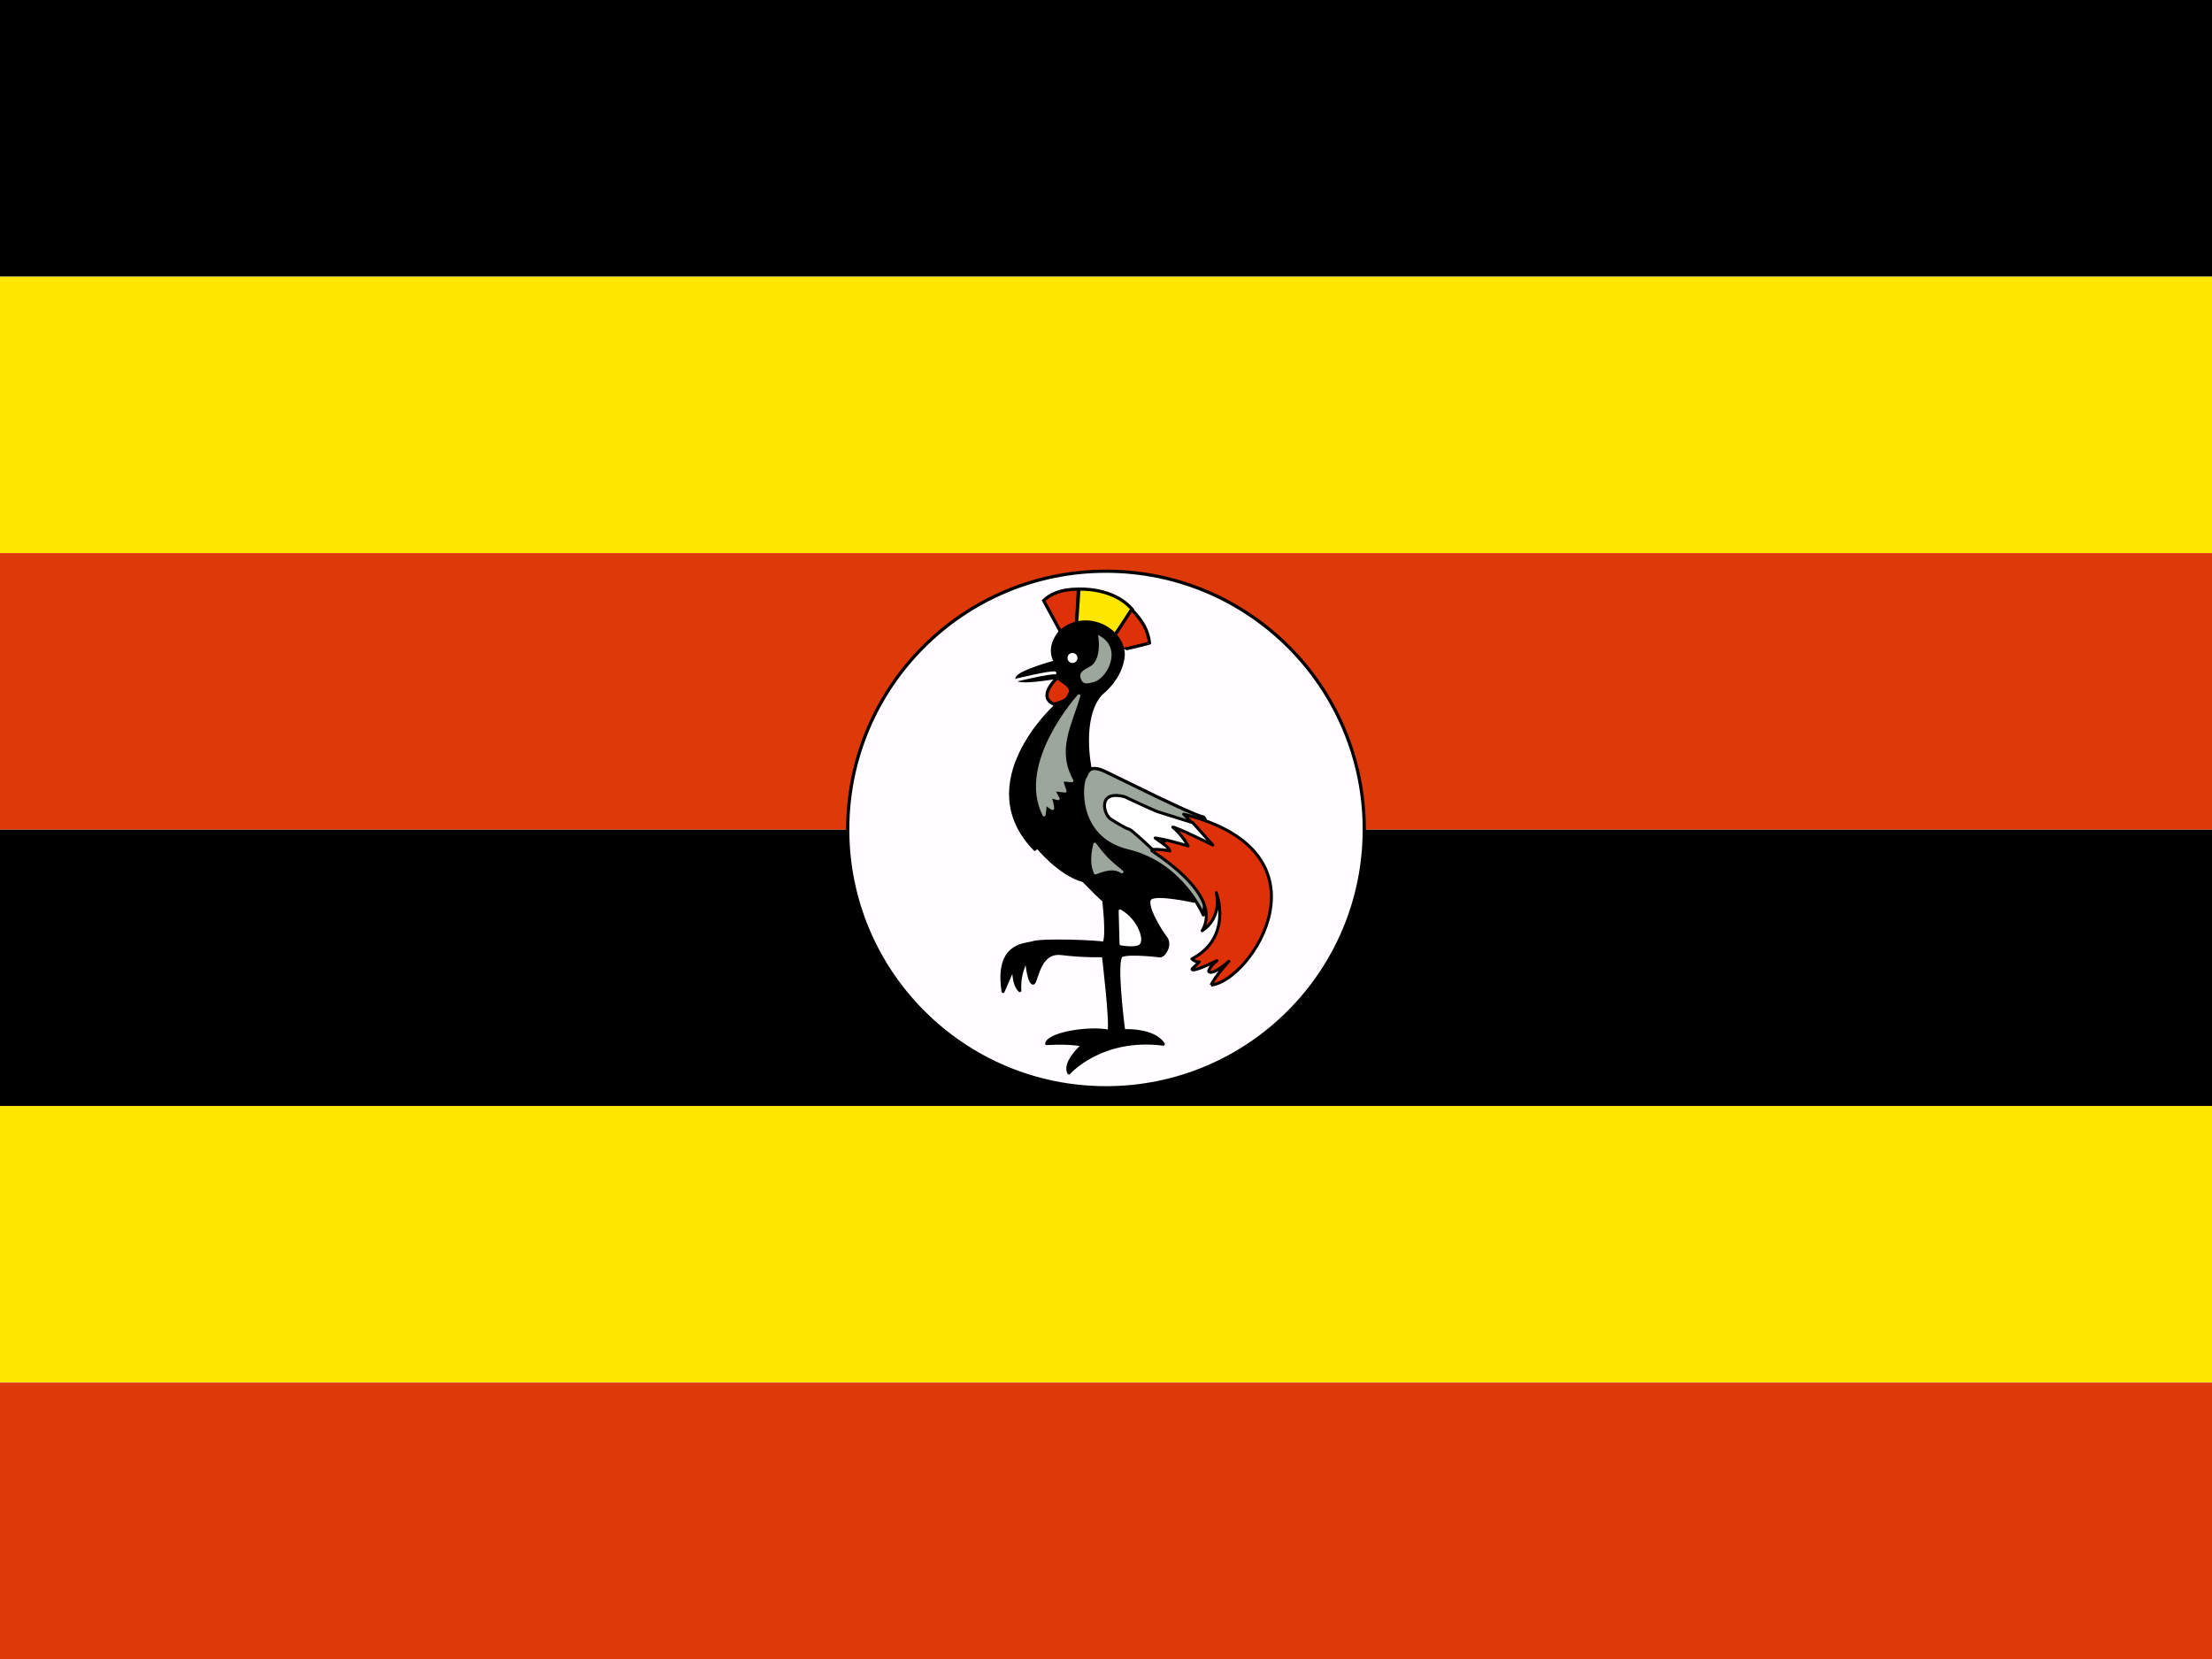
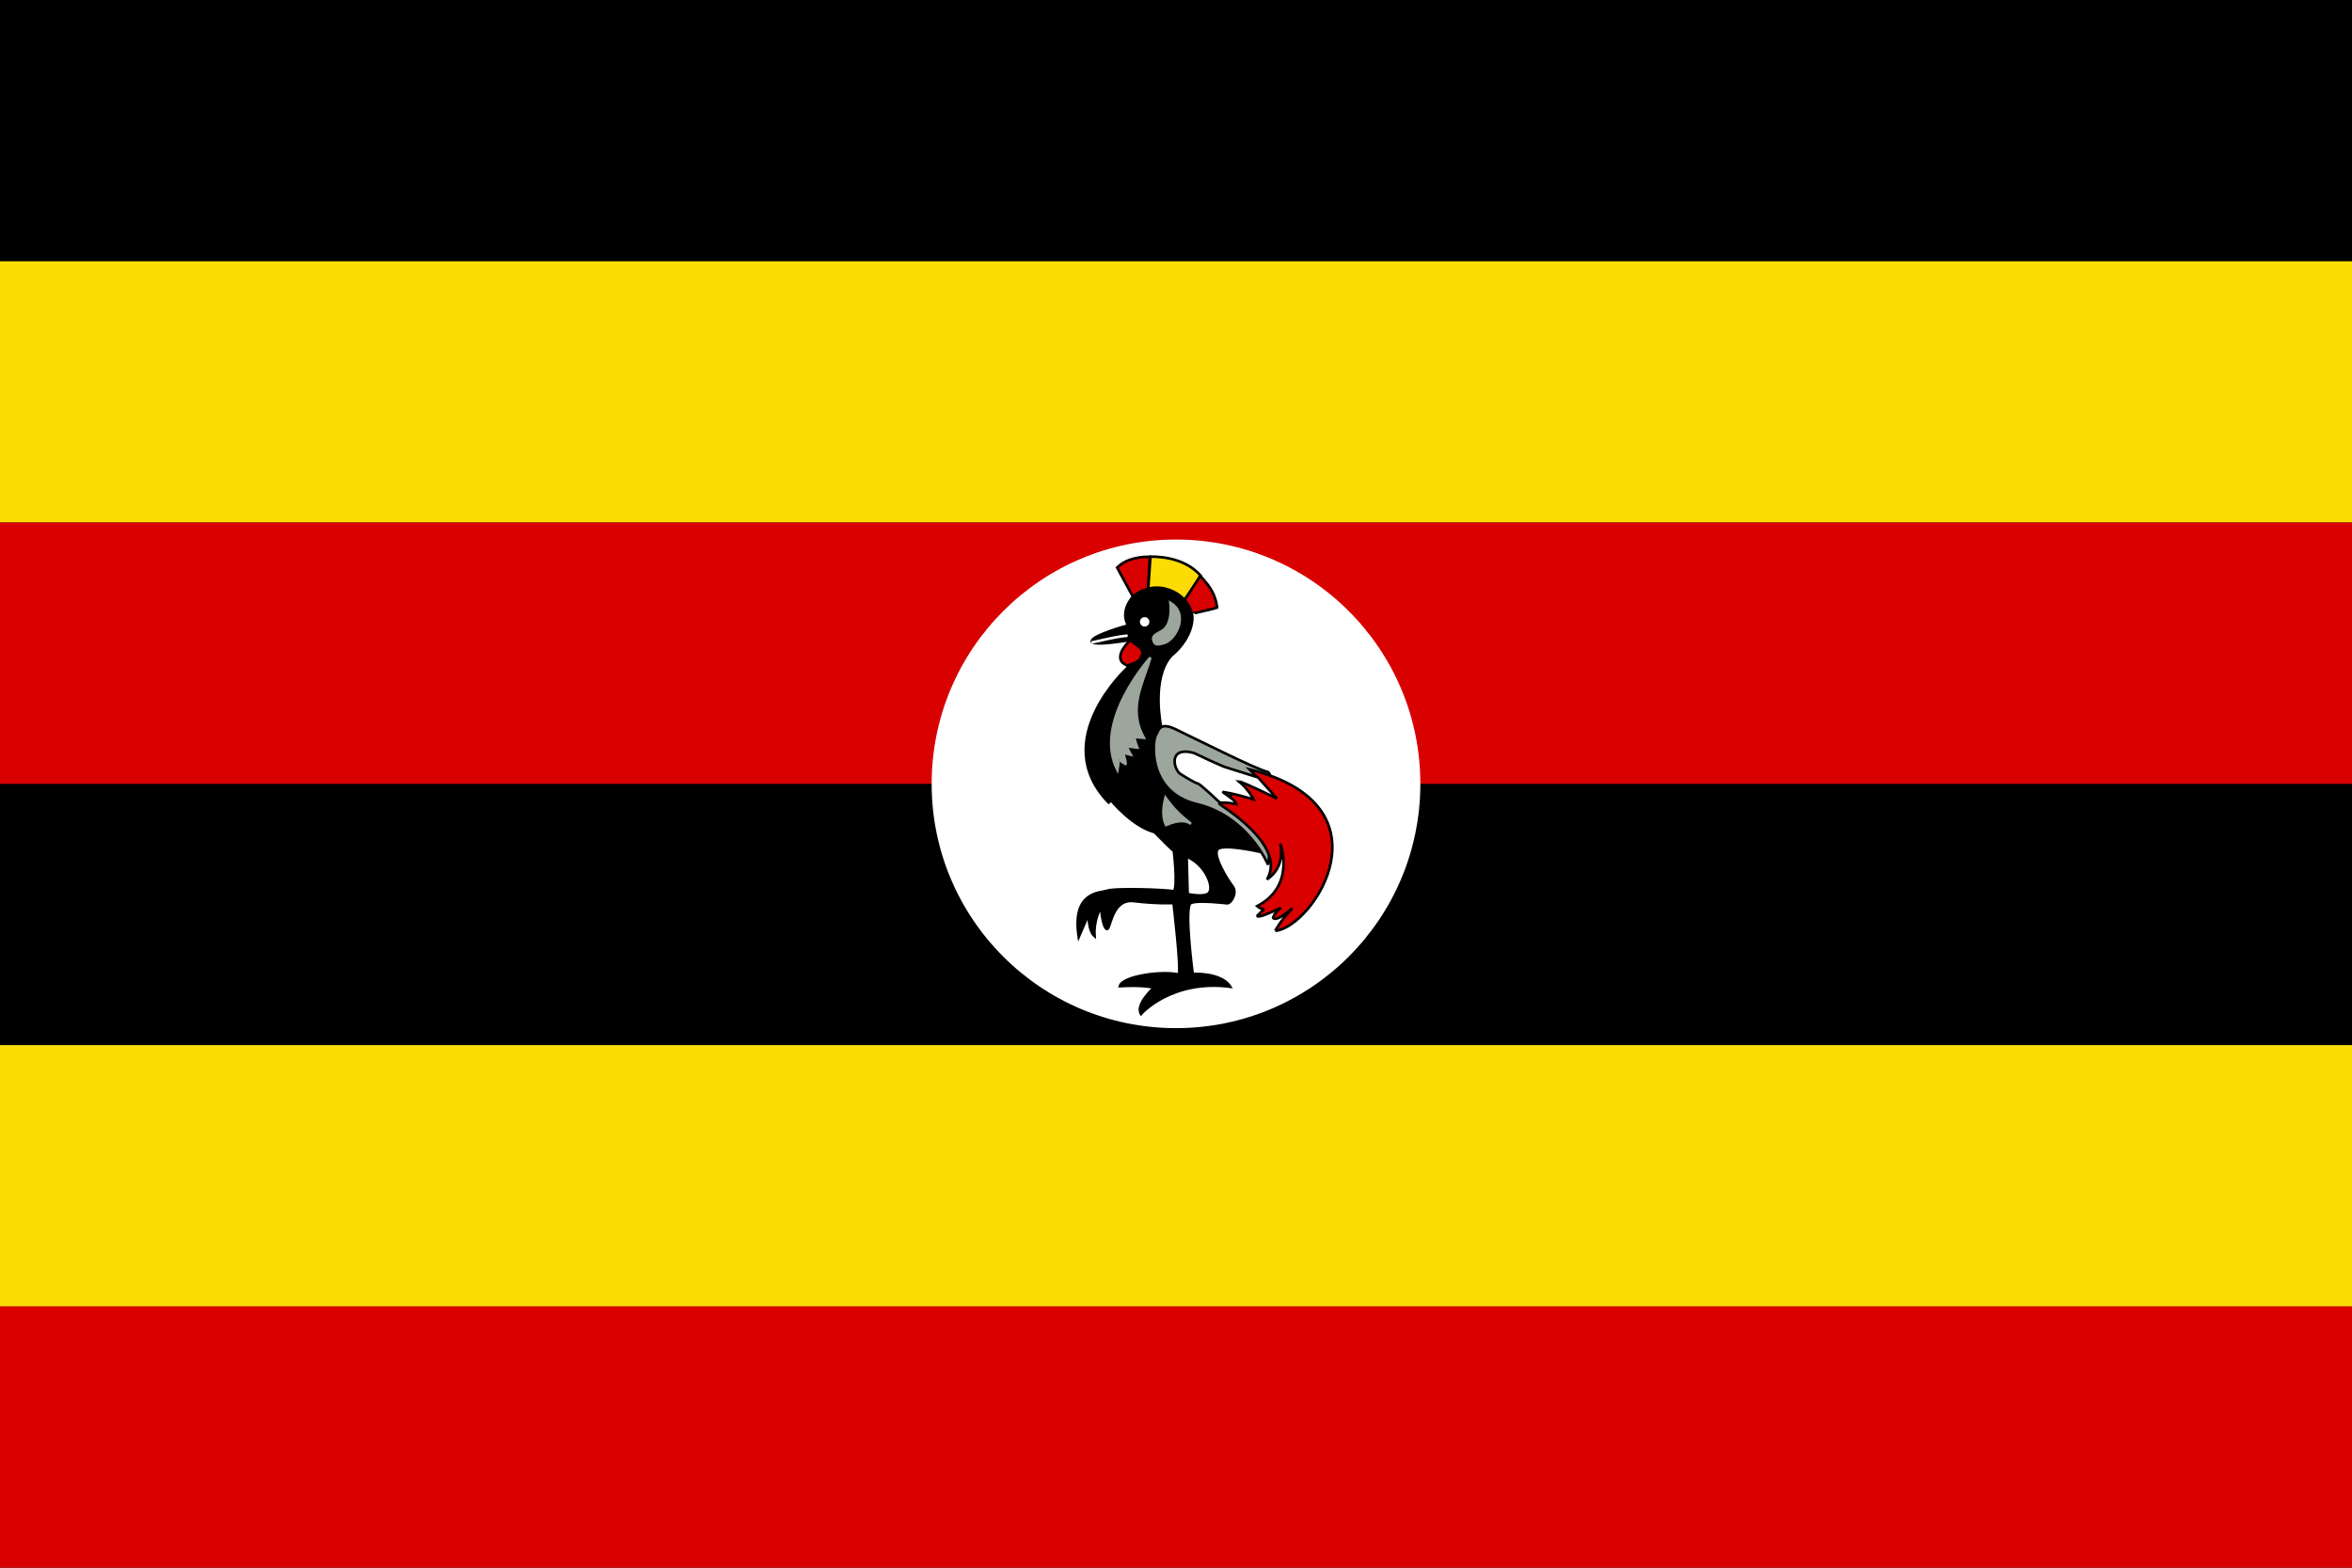
- <svg xmlns="http://www.w3.org/2000/svg" id="svg548" version="1.1" viewBox="0 0 640 480">
-   <defs id="defs550">
-     <clipPath id="clipPath4987" clipPathUnits="userSpaceOnUse">
-       <rect id="rect4989" fill-opacity=".67" height="512" width="682.67" y="0" x="-85.333" />
-     </clipPath>
-   </defs>
-   <g id="flag" transform="matrix(.9375 0 0 .9375 80 -.000021009)" clip-path="url(#clipPath4987)">
-     <rect id="rect585" fill-rule="evenodd" height="85.321" width="768" y="341.36" x="-128" stroke-width="1pt" fill="#ffe700" />
-     <rect id="rect586" fill-rule="evenodd" height="85.321" width="768" y="256" x="-128" stroke-width="1pt" />
-     <rect id="rect587" fill-rule="evenodd" height="85.321" width="768" y="170.68" x="-128" stroke-width="1pt" fill="#de3908" />
-     <rect id="rect588" fill-rule="evenodd" height="85.321" width="768" y="85.358" x="-128" stroke-width="1pt" fill="#ffe700" />
-     <rect id="rect589" fill-rule="evenodd" height="85.321" width="768" y="0" x="-128" stroke-width="1pt" />
-     <g id="g568" transform="matrix(.69313 0 0 .69313 -17.787 96.709)">
-       <path id="path567" d="m505 232.31c0 63.513-51.487 115-115 115s-115-51.487-115-115 51.487-115 115-115 115 51.487 115 115z" fill-rule="evenodd" transform="translate(5 -2.5)" stroke="#000" stroke-width="1.067pt" fill="#fffdff" />
-       <path id="path556" d="m374.71 141.65-7.466-13.752c2.881-2.881 7.728-5.108 15.455-5.108 0 0.524-0.786 15.062-0.786 15.062l-7.203 3.798z" fill-rule="evenodd" stroke="#000" stroke-width="1.067pt" fill="#de3108" />
-       <path id="path557" d="m381.91 137.99 1.048-15.193s15.455-0.916 23.837 9.168c0.131-0.131-8.251 11.787-8.251 11.787l-16.634-5.762z" fill-rule="evenodd" stroke="#000" stroke-width="1.067pt" fill="#ffe700" />
-       <path id="path558" d="m398.81 143.62 7.596-11.787c5.108 5.37 7.203 9.168 7.989 14.931 0.131 0.131-12.049 3.012-12.049 2.881s-3.405-5.894-3.536-6.025z" fill-rule="evenodd" stroke="#000" stroke-width="1.067pt" fill="#de3108" />
-       <path id="path565" stroke-linejoin="round" d="m378.51 338.24s14.276-16.372 42.042-12.835c-4.191-6.811-17.681-6.025-17.681-6.025s-4.191-31.826-0.917-33.398 17.157 0.131 17.157 0.131c1.833 0 4.977-4.977 2.489-8.12-2.489-3.144-9.823-15.193-6.811-17.551 3.013-2.357 19.384 1.31 19.384 1.31l-46.233-59.199s-4.715-22.265 4.715-33.005c11.395-9.43 10.216-19.646 9.823-19.515-1.572-10.347-17.288-17.813-27.897-8.251-6.287 7.596-2.096 13.359-2.096 13.359s-16.502 4.453-17.157 7.334c-0.655 2.882 18.598-0.523 18.598-0.523l-1.834 13.228s-37.458 34.052-8.775 63.521c0.262-0.131 0.917-1.31 0.917-1.31s10.085 12.443 20.693 15.193c9.954 10.216 9.038 8.644 9.038 8.644s1.964 16.11 0.131 19.253c-2.489-0.786-27.897-1.702-31.696-0.262-3.405 1.048-16.502 0.393-13.228 21.742 2.488-5.763 4.715-10.871 4.715-10.871s-0.393 7.727 2.751 10.478c-0.524-8.121 3.012-13.621 3.012-13.621s0.655 8.906 2.619 10.215c1.965 1.31 1.965-14.407 12.836-13.097 10.87 1.31 18.729 0.917 18.729 0.917s3.667 30.778 2.488 33.66c-7.859-1.834-26.587 0.786-27.766 5.501 11.001-0.655 16.11 0.654 16.11 0.654s-8.906 7.859-6.156 12.443z" fill-rule="evenodd" stroke="#000" stroke-linecap="round" stroke-width="1.333" />
-       <path id="path552" stroke-linejoin="round" d="m382.92 170.3s-27.256 30.042-15.497 53.031c0.626-3.206 0.353-5.22 0.746-5.089-0.655-0.393 3.38 2.766 3.073 2.151 0.086-1.662-1.229-5.224-1.229-5.224 1.229 0.307 2.459 0.615 3.688 0.922-0.717-1.332-1.435-2.663-2.152-3.995 1.742 0.205 3.483 0.409 5.225 0.614 0 0-1.844-4.917-1.229-4.917 0.614 0 4.302 0.307 4.302 0.307-7.751-13.91-0.439-25.462 3.073-37.8z" fill-rule="evenodd" stroke="#9ca69c" stroke-linecap="round" stroke-width="1.333" fill="#9ca69c" />
-       <path id="path554" d="m392.39 144.53s1.441 10.347-4.191 13.359c-0.917 0.655-4.453 1.834-3.929 3.93 0.655 2.881 2.226 2.357 4.453 1.833 5.893-1.048 12.704-13.621 3.667-19.122z" fill-rule="evenodd" stroke="#9ca69c" stroke-width="1.067pt" fill="#9ca69c" />
-       <path id="path555" fill-rule="evenodd" fill="#fff" d="m382.31 153.44c0 1.23-0.997 2.227-2.227 2.227-1.23 0-2.227-0.997-2.227-2.227 0-1.23 0.997-2.227 2.227-2.227 1.23 0 2.227 0.997 2.227 2.227z" />
-       <path id="path559" d="m373.53 162.08c-1.441 1.179-9.037 9.038-1.572 11.919 7.728-2.096 5.632-3.536 7.335-5.239 0.044-3.536-3.842-4.453-5.763-6.68z" fill-rule="evenodd" stroke="#000" stroke-width="1.067pt" fill="#de3108" />
-       <path id="path560" stroke-linejoin="round" d="m390.03 236.35c-0.393 1.703-2.095 7.989 0.262 12.835 6.549-2.75 9.561-1.965 11.788-0.524-5.369-4.322-7.465-6.156-12.05-12.311z" fill-rule="evenodd" stroke="#9ca69c" stroke-linecap="round" stroke-width="1.333" fill="#9ca69c" />
-       <path id="path561" stroke-linejoin="round" d="m401.3 266.08 0.393 14.669s5.108 0.917 7.465 0c2.358-0.917-0.131-10.216-7.858-14.669z" fill-rule="evenodd" stroke="#fff" stroke-linecap="round" stroke-width="1.333" fill="#fff" />
-       <path id="path564" d="m438.36 267.91s-9.43-22.789-33.529-28.552-20.956-31.433-18.991-33.005c1.048-2.227 1.834-5.632 8.775-2.357 6.942 3.274 38.899 19.383 43.483 20.169s0.655 44.269 0.262 43.745z" fill-rule="evenodd" stroke="#000" stroke-width="1.067pt" fill="#9ca69c" />
-       <path id="path563" stroke-linejoin="round" d="m415.44 239.23c-0.393 0.262 32.219 19.252 22.396 35.624 9.3-6.156 6.287-16.895 6.287-16.895s7.596 19.777-10.871 29.469c1.965 1.703 3.275 1.309 3.275 1.309l-3.144 3.144s-1.441 2.357 11.002-3.668c-3.406 2.751-3.667 4.715-3.667 4.715s0.916 2.62 9.037-4.453c-6.549 7.073-7.99 10.74-7.99 10.609 17.681-1.572 56.187-59.068-12.18-76.095 3.668 3.799 3.143 3.275 3.143 3.275l-17.288 12.966z" fill-rule="evenodd" stroke="#000" stroke-width="1.333" fill="#de3108" />
-       <path id="path562" stroke-linejoin="round" d="m416.88 233.6c4.453 3.143 6.024 4.191 6.548 5.763-4.06-0.916-7.727-0.655-7.727-0.655s-8.775-8.382-10.347-9.037c-1.179 0-7.989-4.322-7.989-4.322-3.405-1.703-6.548-13.49 6.025-10.085 12.965 6.155 14.799 6.68 14.799 6.68 5.152 1.615 10.303 3.231 15.455 4.846 2.969 3.318 5.937 6.636 8.906 9.954 0 0-15.847-7.859-17.812-7.99 4.322 3.536 6.811 8.382 6.811 8.382-5.021-1.441-9.386-2.75-14.669-3.536z" fill-rule="evenodd" stroke="#000" stroke-linecap="round" stroke-width="1.333" fill="#fff" />
-       <path id="path566" d="m355.2 163.26s15.193-3.667 17.026-3.143" stroke="#fff" stroke-linecap="round" stroke-width="1.333" fill="none" />
-     </g>
-     <rect id="rect584" fill-rule="evenodd" height="85.321" width="768" y="426.68" x="-128" stroke-width="1pt" fill="#de3908" />
+ <svg xmlns="http://www.w3.org/2000/svg" id="uganda_flag" viewBox="0 0 900 600">
+   <rect width="900" height="600" />
+   <rect y="100" width="900" fill="#fcdc04" height="100" />
+   <rect y="200" width="900" fill="#d90000" height="100" />
+   <rect y="400" width="900" fill="#fcdc04" height="100" />
+   <rect y="500" width="900" fill="#d90000" height="100" />
+   <circle cy="300" cx="450" r="93.5" fill="#fff" />
+   <g stroke="#000">
+     <path d="m433.52 228.39l-6.06-11.17c2.34-2.34 6.27-4.15 12.55-4.15 0 0.43-0.64 12.24-0.64 12.24z" fill="#d90000" />
+     <path d="m439.37 225.41l0.85-12.34s12.56-0.74 19.36 7.45c0.11-0.11-6.7 9.57-6.7 9.57z" fill="#fcdc04" />
+     <path d="m453.1 229.99l6.17-9.58c4.14 4.36 5.85 7.45 6.48 12.13 0.11 0.11-9.78 2.45-9.78 2.34s-2.77-4.79-2.87-4.89z" fill="#d90000" />
+     <path d="m436.61 388.07s11.59-13.3 34.14-10.42c-3.4-5.53-14.36-4.9-14.36-4.9s-3.4-25.85-0.74-27.12c2.66-1.28 13.93 0.1 13.93 0.1 1.49 0 4.05-4.04 2.03-6.59-2.03-2.56-7.98-12.34-5.54-14.26 2.45-1.91 15.75 1.06 15.75 1.06l-37.56-48.08s-3.82-18.09 3.83-26.81c9.26-7.66 8.3-15.96 7.98-15.85-1.27-8.41-14.04-14.47-22.66-6.7-5.1 6.17-1.7 10.85-1.7 10.85s-13.4 3.62-13.93 5.96c-0.54 2.34 15.1-0.43 15.1-0.43l-1.49 10.75s-30.42 27.65-7.13 51.59c0.22-0.11 0.75-1.06 0.75-1.06s8.19 10.1 16.81 12.34c8.08 8.3 7.34 7.02 7.34 7.02s1.59 13.08 0.11 15.64c-2.03-0.64-22.66-1.38-25.75-0.22-2.77 0.86-13.4 0.32-10.74 17.66 2.02-4.68 3.82-8.83 3.82-8.83s-0.31 6.28 2.24 8.52c-0.43-6.6 2.45-11.07 2.45-11.07s0.53 7.24 2.12 8.3c1.6 1.06 1.6-11.7 10.43-10.64s15.21 0.75 15.21 0.75 2.98 25 2.02 27.34c-6.38-1.49-21.59 0.64-22.55 4.46 8.94-0.53 13.09 0.54 13.09 0.54s-7.24 6.38-5 10.1z" />
+     <path stroke="#9ca69c" d="m440.19 251.66s-22.14 24.4-12.59 43.08c0.51-2.61 0.29-4.24 0.61-4.14-0.53-0.32 2.75 2.25 2.5 1.75 0.07-1.35-1-4.24-1-4.24 1 0.25 1.99 0.5 2.99 0.74l-1.74-3.24c1.41 0.17 2.82 0.33 4.24 0.5 0 0-1.5-4-1-4s3.5 0.25 3.5 0.25c-6.3-11.29-0.36-20.68 2.49-30.7z" fill="#9ca69c" />
+     <path stroke="#9ca69c" d="m447.88 230.73s1.17 8.41-3.4 10.85c-0.75 0.53-3.62 1.49-3.19 3.19 0.53 2.34 1.8 1.92 3.61 1.49 4.79-0.85 10.32-11.06 2.98-15.53z" fill="#9ca69c" />
+     <circle cy="238" cx="438" r="1.8" stroke="none" fill="#fff" />
+     <path d="m432.56 244.99c-1.17 0.95-7.34 7.34-1.27 9.68 6.27-1.71 4.57-2.87 5.95-4.26 0.04-2.87-3.12-3.62-4.68-5.42z" fill="#d90000" />
+     <path stroke="#9ca69c" d="m445.97 305.31c-0.32 1.38-1.71 6.49 0.21 10.42 5.32-2.23 7.77-1.59 9.57-0.42-4.36-3.51-6.06-5-9.78-10z" fill="#9ca69c" />
+     <path stroke="#fff" d="m455.12 329.46l0.32 11.91s4.14 0.75 6.06 0c1.91-0.74-0.11-8.3-6.38-11.91z" fill="#fff" />
+     <path d="m485.22 330.94s-7.66-18.51-27.23-23.19c-19.58-4.68-17.02-25.53-15.43-26.81 0.85-1.8 1.49-4.57 7.13-1.91s31.6 15.74 35.32 16.38 0.53 35.96 0.21 35.53z" fill="#9ca69c" />
+     <path d="m466.61 307.65c-0.32 0.21 26.17 15.63 18.19 28.93 7.55-5 5.1-13.72 5.1-13.72s6.17 16.06-8.83 23.94c1.6 1.38 2.66 1.06 2.66 1.06l-2.55 2.55s-1.17 1.92 8.94-2.98c-2.77 2.24-2.98 3.83-2.98 3.83s0.74 2.13 7.34-3.61c-5.32 5.74-6.49 8.72-6.49 8.61 14.36-1.27 45.64-47.97-9.89-61.81 2.97 3.09 2.55 2.66 2.55 2.66z" fill="#d90000" />
+     <path d="m467.78 303.07c3.61 2.55 4.89 3.41 5.31 4.68-3.29-0.74-6.27-0.53-6.27-0.53s-7.13-6.81-8.41-7.34c-0.95 0-6.49-3.51-6.49-3.51-2.76-1.38-5.31-10.96 4.9-8.19 10.53 5 12.02 5.42 12.02 5.42 4.18 1.32 8.37 2.63 12.55 3.94 2.41 2.7 4.83 5.39 7.24 8.09 0 0-12.88-6.39-14.47-6.49 3.51 2.87 5.53 6.8 5.53 6.8-4.08-1.17-7.62-2.23-11.91-2.87z" fill="#fff" />
+     <path stroke="#fff" d="m417.67 245.94s12.34-2.97 13.83-2.55" />
  </g>
</svg>
